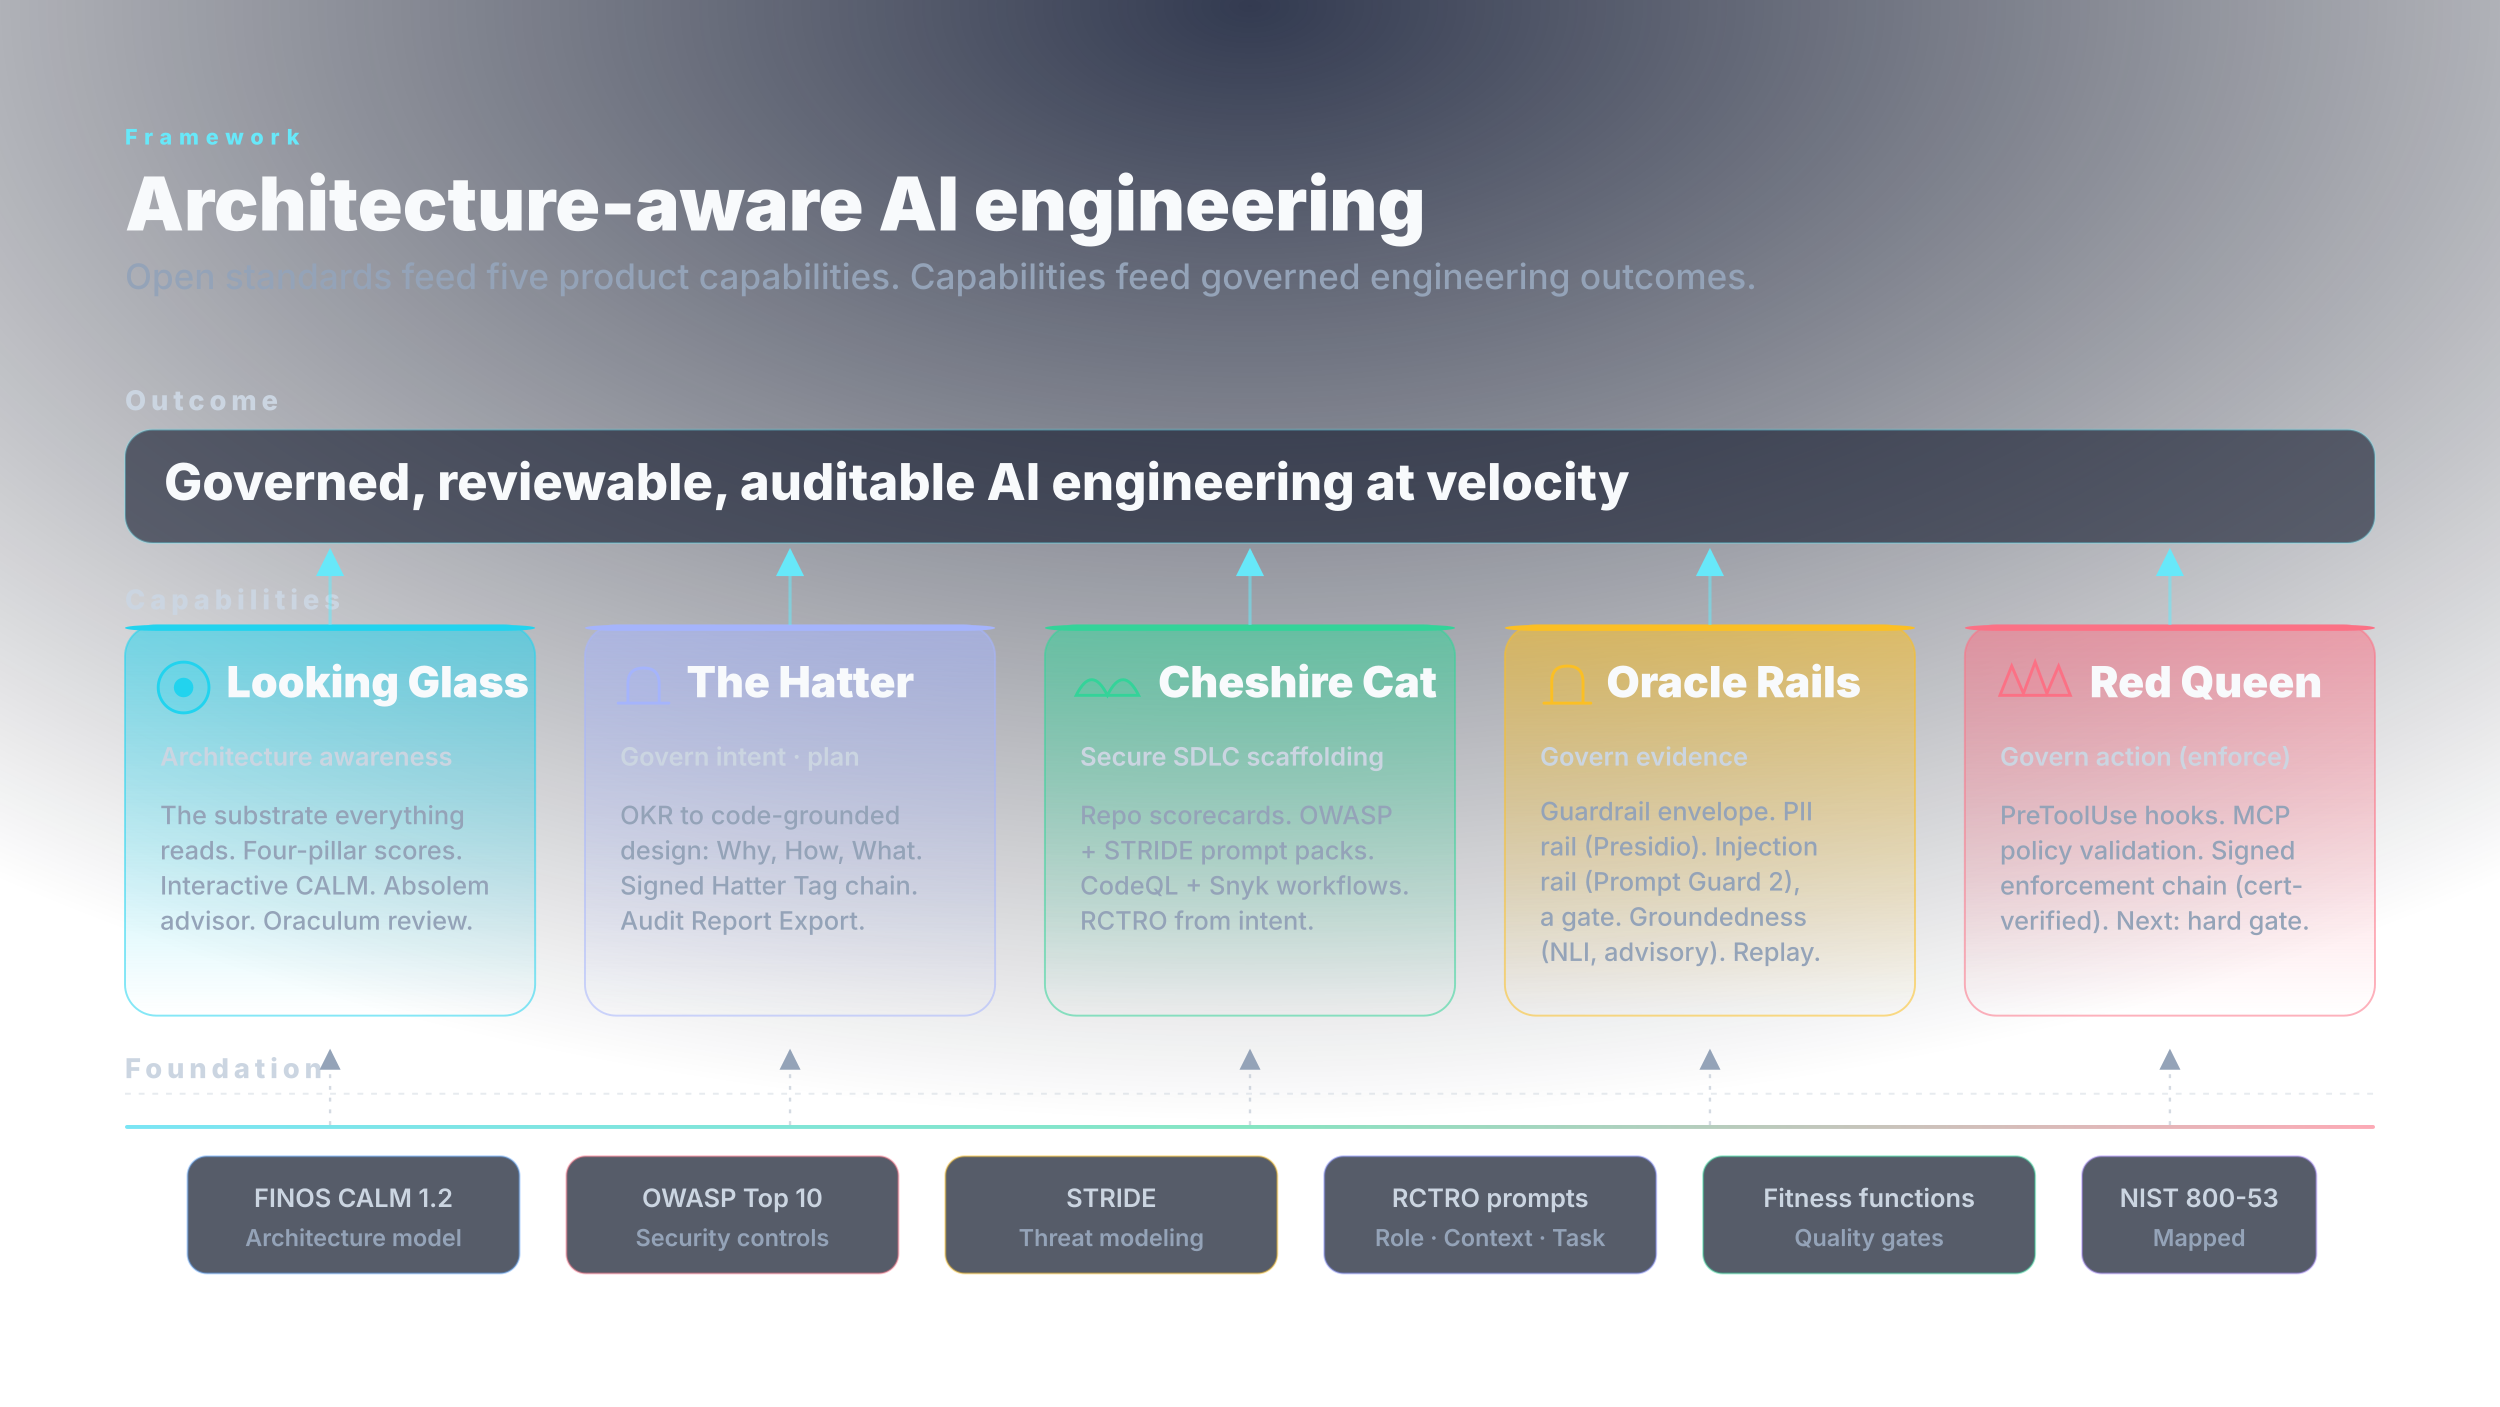
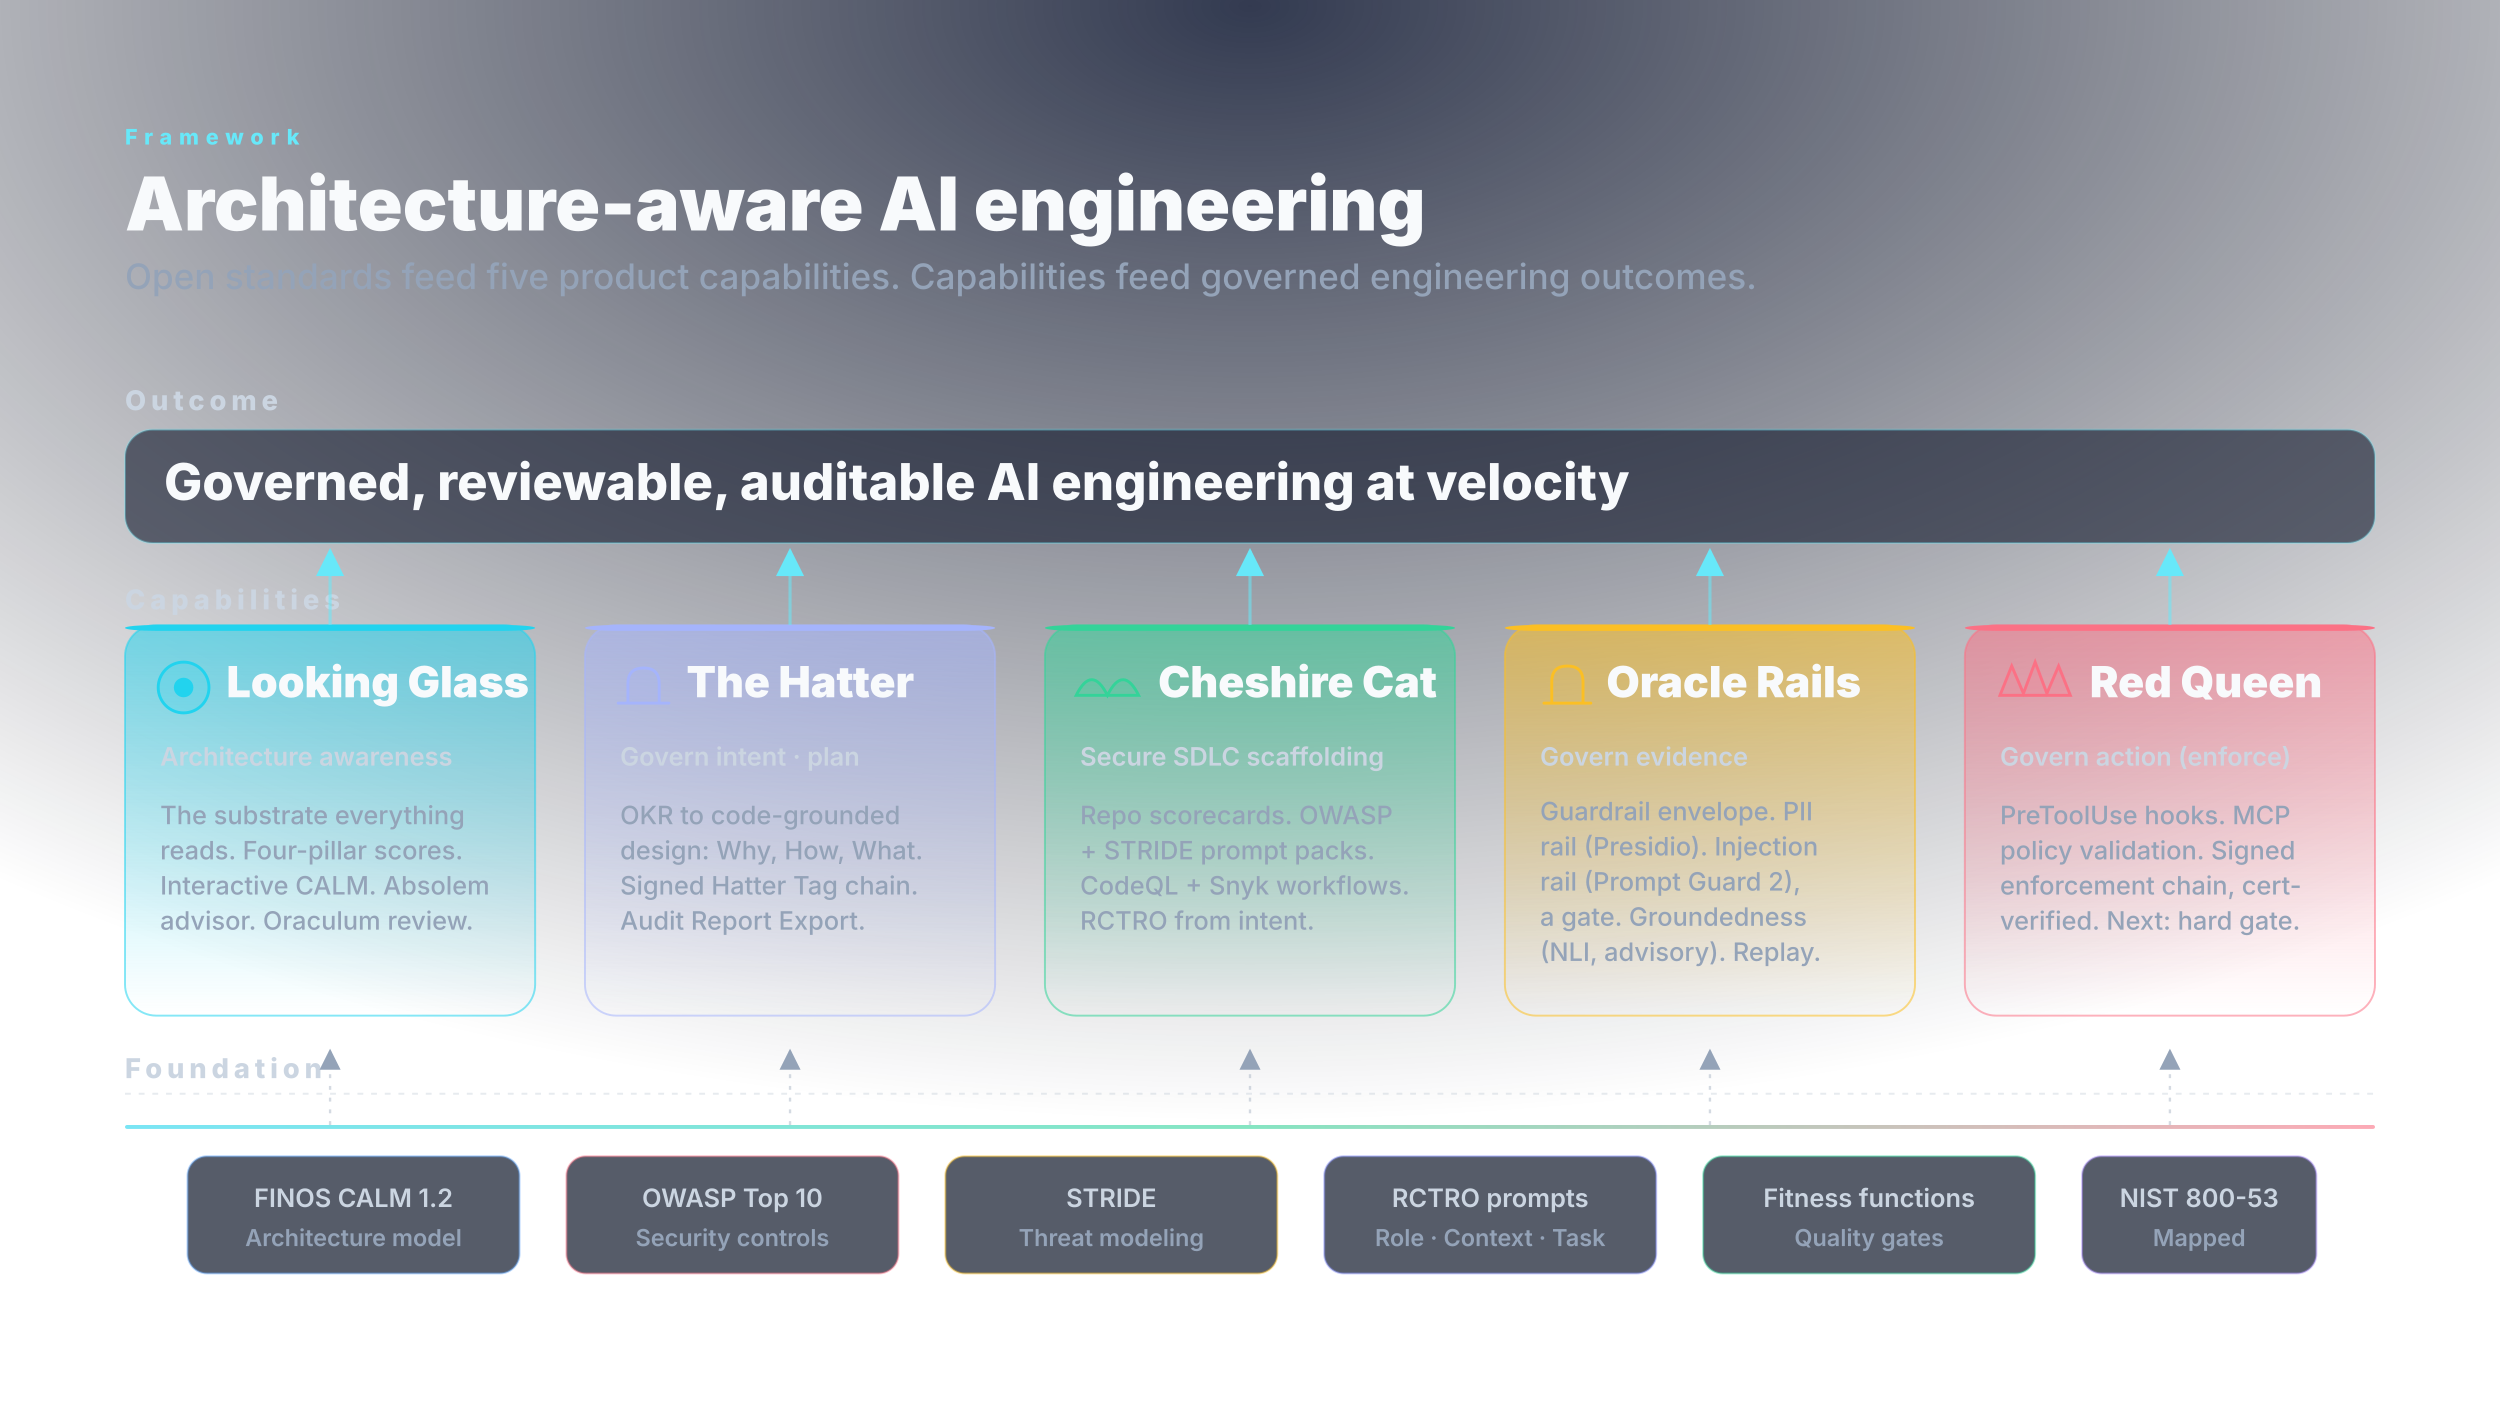
<svg xmlns="http://www.w3.org/2000/svg" viewBox="0 0 1280 720" role="img" aria-labelledby="t d">
  <defs>
    <radialGradient id="bg" cx="50%" cy="0%" r="80%">
      <stop offset="0" stop-color="#0f1832" stop-opacity=".85" />
      <stop offset="1" stop-color="#070a18" stop-opacity="0" />
    </radialGradient>
    <linearGradient id="pillarLG" x1="0" y1="1" x2="0" y2="0">
      <stop offset="0" stop-color="#22d3ee" stop-opacity=".0" />
      <stop offset=".4" stop-color="#22d3ee" stop-opacity=".22" />
      <stop offset="1" stop-color="#22d3ee" stop-opacity=".55" />
    </linearGradient>
    <linearGradient id="pillarHT" x1="0" y1="1" x2="0" y2="0">
      <stop offset="0" stop-color="#a5b4fc" stop-opacity=".0" />
      <stop offset=".4" stop-color="#a5b4fc" stop-opacity=".22" />
      <stop offset="1" stop-color="#a5b4fc" stop-opacity=".55" />
    </linearGradient>
    <linearGradient id="pillarCC" x1="0" y1="1" x2="0" y2="0">
      <stop offset="0" stop-color="#34d399" stop-opacity=".0" />
      <stop offset=".4" stop-color="#34d399" stop-opacity=".22" />
      <stop offset="1" stop-color="#34d399" stop-opacity=".55" />
    </linearGradient>
    <linearGradient id="pillarRQ" x1="0" y1="1" x2="0" y2="0">
      <stop offset="0" stop-color="#fb7185" stop-opacity=".0" />
      <stop offset=".4" stop-color="#fb7185" stop-opacity=".22" />
      <stop offset="1" stop-color="#fb7185" stop-opacity=".55" />
    </linearGradient>
    <linearGradient id="pillarOR" x1="0" y1="1" x2="0" y2="0">
      <stop offset="0" stop-color="#fbbf24" stop-opacity=".0" />
      <stop offset=".4" stop-color="#fbbf24" stop-opacity=".22" />
      <stop offset="1" stop-color="#fbbf24" stop-opacity=".55" />
    </linearGradient>
    <linearGradient id="capBand" x1="0" y1="0" x2="1" y2="0">
      <stop offset="0" stop-color="#22d3ee" />
      <stop offset=".5" stop-color="#34d399" />
      <stop offset="1" stop-color="#fb7185" />
    </linearGradient>
    <marker id="arrU" viewBox="0 0 10 10" refX="9" refY="5" markerWidth="9" markerHeight="9" orient="auto">
      <path d="M0 0 L10 5 L0 10 Z" fill="#67e8f9" />
    </marker>
    <marker id="arrUp" viewBox="0 0 10 10" refX="9" refY="5" markerWidth="9" markerHeight="9" orient="auto">
      <path d="M0 0 L10 5 L0 10 Z" fill="#94a3b8" />
    </marker>
    <style>
      .lvlEyebrow{font:800 11px -apple-system,system-ui,sans-serif;letter-spacing:3.5px;text-transform:uppercase;fill:#67e8f9}
      .lvlLabel{font:800 14px -apple-system,system-ui,sans-serif;letter-spacing:2.5px;text-transform:uppercase;fill:#cbd5e1}
      .chip{font:600 13px -apple-system,system-ui,sans-serif;fill:#cbd5e1}
      .chipMuted{font:600 12px -apple-system,system-ui,sans-serif;fill:#94a3b8}
      .pillarName{font:900 22px -apple-system,system-ui,sans-serif;fill:#f8fafc}
      .pillarSub{font:500 13px -apple-system,system-ui,sans-serif;fill:#94a3b8}
      .topLabel{font:800 26px -apple-system,system-ui,sans-serif;fill:#f8fafc}
      .heroTitle{font:900 38px -apple-system,system-ui,sans-serif;fill:#f8fafc}
      .heroSub{font:500 18px -apple-system,system-ui,sans-serif;fill:#94a3b8}
      .baseRule{stroke:rgba(148,163,184,0.22);stroke-width:1;stroke-dasharray:3 4}
    </style>
  </defs>
  <rect x="0" y="0" width="1280" height="720" fill="url(#bg)" />
  <text x="64" y="74" class="lvlEyebrow">Framework</text>
  <text x="64" y="118" class="heroTitle">Architecture-aware AI engineering</text>
  <text x="64" y="148" class="heroSub">Open standards feed five product capabilities. Capabilities feed governed engineering outcomes.</text>
  <text x="64" y="210" class="lvlLabel">Outcome</text>
  <rect x="64" y="220" width="1152" height="58" rx="14" fill="rgba(15,23,42,0.6)" stroke="rgba(103,232,249,0.32)" />
  <text x="84" y="256" class="topLabel">Governed, reviewable, auditable AI engineering at velocity</text>
  <text x="64" y="312" class="lvlLabel">Capabilities</text>
  <g transform="translate(64,320)">
    <rect x="0" y="0" width="210" height="200" rx="16" fill="url(#pillarLG)" stroke="rgba(34,211,238,0.55)" />
    <rect x="0" y="0" width="210" height="3" rx="16" fill="#22d3ee" />
    <circle cx="30" cy="32" r="13" fill="rgba(34,211,238,0.18)" stroke="#22d3ee" stroke-width="1.5" />
    <circle cx="30" cy="32" r="5" fill="#22d3ee" />
    <text x="52" y="37" class="pillarName">Looking Glass</text>
    <text x="18" y="72" class="chip" fill="#67e8f9">Architecture awareness</text>
    <text x="18" y="102" class="pillarSub">The substrate everything</text>
    <text x="18" y="120" class="pillarSub">reads. Four-pillar scores.</text>
    <text x="18" y="138" class="pillarSub">Interactive CALM. Absolem</text>
    <text x="18" y="156" class="pillarSub">advisor. Oraculum review.</text>
  </g>
  <g transform="translate(299.5,320)">
    <rect x="0" y="0" width="210" height="200" rx="16" fill="url(#pillarHT)" stroke="rgba(165,180,252,0.55)" />
    <rect x="0" y="0" width="210" height="3" rx="16" fill="#a5b4fc" />
    <path d="M22 40 L22 30 Q22 22 30 22 Q38 22 38 30 L38 40 M17 40 L43 40" fill="rgba(165,180,252,0.18)" stroke="#a5b4fc" stroke-width="1.5" stroke-linecap="round" />
    <text x="52" y="37" class="pillarName">The Hatter</text>
    <text x="18" y="72" class="chip" fill="#c4b5fd">Govern intent · plan</text>
    <text x="18" y="102" class="pillarSub">OKR to code-grounded</text>
    <text x="18" y="120" class="pillarSub">design: Why, How, What.</text>
    <text x="18" y="138" class="pillarSub">Signed Hatter Tag chain.</text>
    <text x="18" y="156" class="pillarSub">Audit Report Export.</text>
  </g>
  <g transform="translate(535,320)">
    <rect x="0" y="0" width="210" height="200" rx="16" fill="url(#pillarCC)" stroke="rgba(52,211,153,0.55)" />
    <rect x="0" y="0" width="210" height="3" rx="16" fill="#34d399" />
    <path d="M16 36 Q24 20 32 36 Q40 20 48 36 Z" fill="rgba(52,211,153,0.18)" stroke="#34d399" stroke-width="1.5" />
    <text x="58" y="37" class="pillarName">Cheshire Cat</text>
    <text x="18" y="72" class="chip" fill="#6ee7b7">Secure SDLC scaffolding</text>
    <text x="18" y="102" class="pillarSub">Repo scorecards. OWASP</text>
    <text x="18" y="120" class="pillarSub">+ STRIDE prompt packs.</text>
    <text x="18" y="138" class="pillarSub">CodeQL + Snyk workflows.</text>
    <text x="18" y="156" class="pillarSub">RCTRO from intent.</text>
  </g>
  <g transform="translate(770.5,320)">
    <rect x="0" y="0" width="210" height="200" rx="16" fill="url(#pillarOR)" stroke="rgba(251,191,36,0.55)" />
    <rect x="0" y="0" width="210" height="3" rx="16" fill="#fbbf24" />
    <path d="M24 40 L24 29 Q24 21 32 21 Q40 21 40 29 L40 40 M20 40 L44 40" fill="none" stroke="#fbbf24" stroke-width="1.5" stroke-linecap="round" />
    <text x="52" y="37" class="pillarName">Oracle Rails</text>
    <text x="18" y="72" class="chip" fill="#fcd34d">Govern evidence</text>
    <text x="18" y="100" class="pillarSub">Guardrail envelope. PII</text>
    <text x="18" y="118" class="pillarSub">rail (Presidio). Injection</text>
    <text x="18" y="136" class="pillarSub">rail (Prompt Guard 2),</text>
    <text x="18" y="154" class="pillarSub">a gate. Groundedness</text>
    <text x="18" y="172" class="pillarSub">(NLI, advisory). Replay.</text>
  </g>
  <g transform="translate(1006,320)">
    <rect x="0" y="0" width="210" height="200" rx="16" fill="url(#pillarRQ)" stroke="rgba(251,113,133,0.55)" />
    <rect x="0" y="0" width="210" height="3" rx="16" fill="#fb7185" />
    <path d="M18 36 L24 21 L30 35 L36 19 L42 35 L48 21 L54 36 Z" fill="rgba(251,113,133,0.18)" stroke="#fb7185" stroke-width="1.5" />
    <text x="64" y="37" class="pillarName">Red Queen</text>
    <text x="18" y="72" class="chip" fill="#fda4af">Govern action (enforce)</text>
    <text x="18" y="102" class="pillarSub">PreToolUse hooks. MCP</text>
    <text x="18" y="120" class="pillarSub">policy validation. Signed</text>
-     <text x="18" y="138" class="pillarSub">enforcement chain (cert-</text>
-     <text x="18" y="156" class="pillarSub">verified). Next: hard gate.</text>
+     <text x="18" y="138" class="pillarSub">enforcement chain, cert-</text>
+     <text x="18" y="156" class="pillarSub">verified. Next: hard gate.</text>
  </g>
  <g fill="none" stroke="rgba(103,232,249,0.55)" stroke-width="1.6">
    <path d="M169 320 L169 282" marker-end="url(#arrU)" />
    <path d="M404.5 320 L404.5 282" marker-end="url(#arrU)" />
    <path d="M640 320 L640 282" marker-end="url(#arrU)" />
    <path d="M875.5 320 L875.5 282" marker-end="url(#arrU)" />
    <path d="M1111 320 L1111 282" marker-end="url(#arrU)" />
  </g>
  <text x="64" y="552" class="lvlLabel">Foundation</text>
  <line x1="64" y1="560" x2="1216" y2="560" class="baseRule" />
  <rect x="64" y="576" width="1152" height="2" rx="1" fill="url(#capBand)" opacity=".6" />
  <g transform="translate(0,592)">
    <g transform="translate(96,0)">
      <rect width="170" height="60" rx="10" fill="rgba(15,23,42,0.7)" stroke="rgba(96,165,250,0.45)" />
      <text x="85" y="26" text-anchor="middle" class="chip" fill="#93c5fd">FINOS CALM 1.2</text>
      <text x="85" y="46" text-anchor="middle" class="chipMuted">Architecture model</text>
    </g>
    <g transform="translate(290,0)">
      <rect width="170" height="60" rx="10" fill="rgba(15,23,42,0.7)" stroke="rgba(251,113,133,0.45)" />
      <text x="85" y="26" text-anchor="middle" class="chip" fill="#fda4af">OWASP Top 10</text>
      <text x="85" y="46" text-anchor="middle" class="chipMuted">Security controls</text>
    </g>
    <g transform="translate(484,0)">
      <rect width="170" height="60" rx="10" fill="rgba(15,23,42,0.7)" stroke="rgba(251,191,36,0.45)" />
      <text x="85" y="26" text-anchor="middle" class="chip" fill="#fcd34d">STRIDE</text>
      <text x="85" y="46" text-anchor="middle" class="chipMuted">Threat modeling</text>
    </g>
    <g transform="translate(678,0)">
      <rect width="170" height="60" rx="10" fill="rgba(15,23,42,0.7)" stroke="rgba(129,140,248,0.45)" />
      <text x="85" y="26" text-anchor="middle" class="chip" fill="#a5b4fc">RCTRO prompts</text>
      <text x="85" y="46" text-anchor="middle" class="chipMuted">Role · Context · Task</text>
    </g>
    <g transform="translate(872,0)">
      <rect width="170" height="60" rx="10" fill="rgba(15,23,42,0.7)" stroke="rgba(52,211,153,0.45)" />
      <text x="85" y="26" text-anchor="middle" class="chip" fill="#6ee7b7">Fitness functions</text>
      <text x="85" y="46" text-anchor="middle" class="chipMuted">Quality gates</text>
    </g>
    <g transform="translate(1066,0)">
      <rect width="120" height="60" rx="10" fill="rgba(15,23,42,0.7)" stroke="rgba(167,139,250,0.45)" />
      <text x="60" y="26" text-anchor="middle" class="chip" fill="#c4b5fd">NIST 800-53</text>
      <text x="60" y="46" text-anchor="middle" class="chipMuted">Mapped</text>
    </g>
  </g>
  <g fill="none" stroke="rgba(148,163,184,0.4)" stroke-width="1.2" stroke-dasharray="2 4">
    <path d="M169 576 L169 538" marker-end="url(#arrUp)" />
    <path d="M404.5 576 L404.5 538" marker-end="url(#arrUp)" />
    <path d="M640 576 L640 538" marker-end="url(#arrUp)" />
    <path d="M875.5 576 L875.5 538" marker-end="url(#arrUp)" />
    <path d="M1111 576 L1111 538" marker-end="url(#arrUp)" />
  </g>
</svg>
